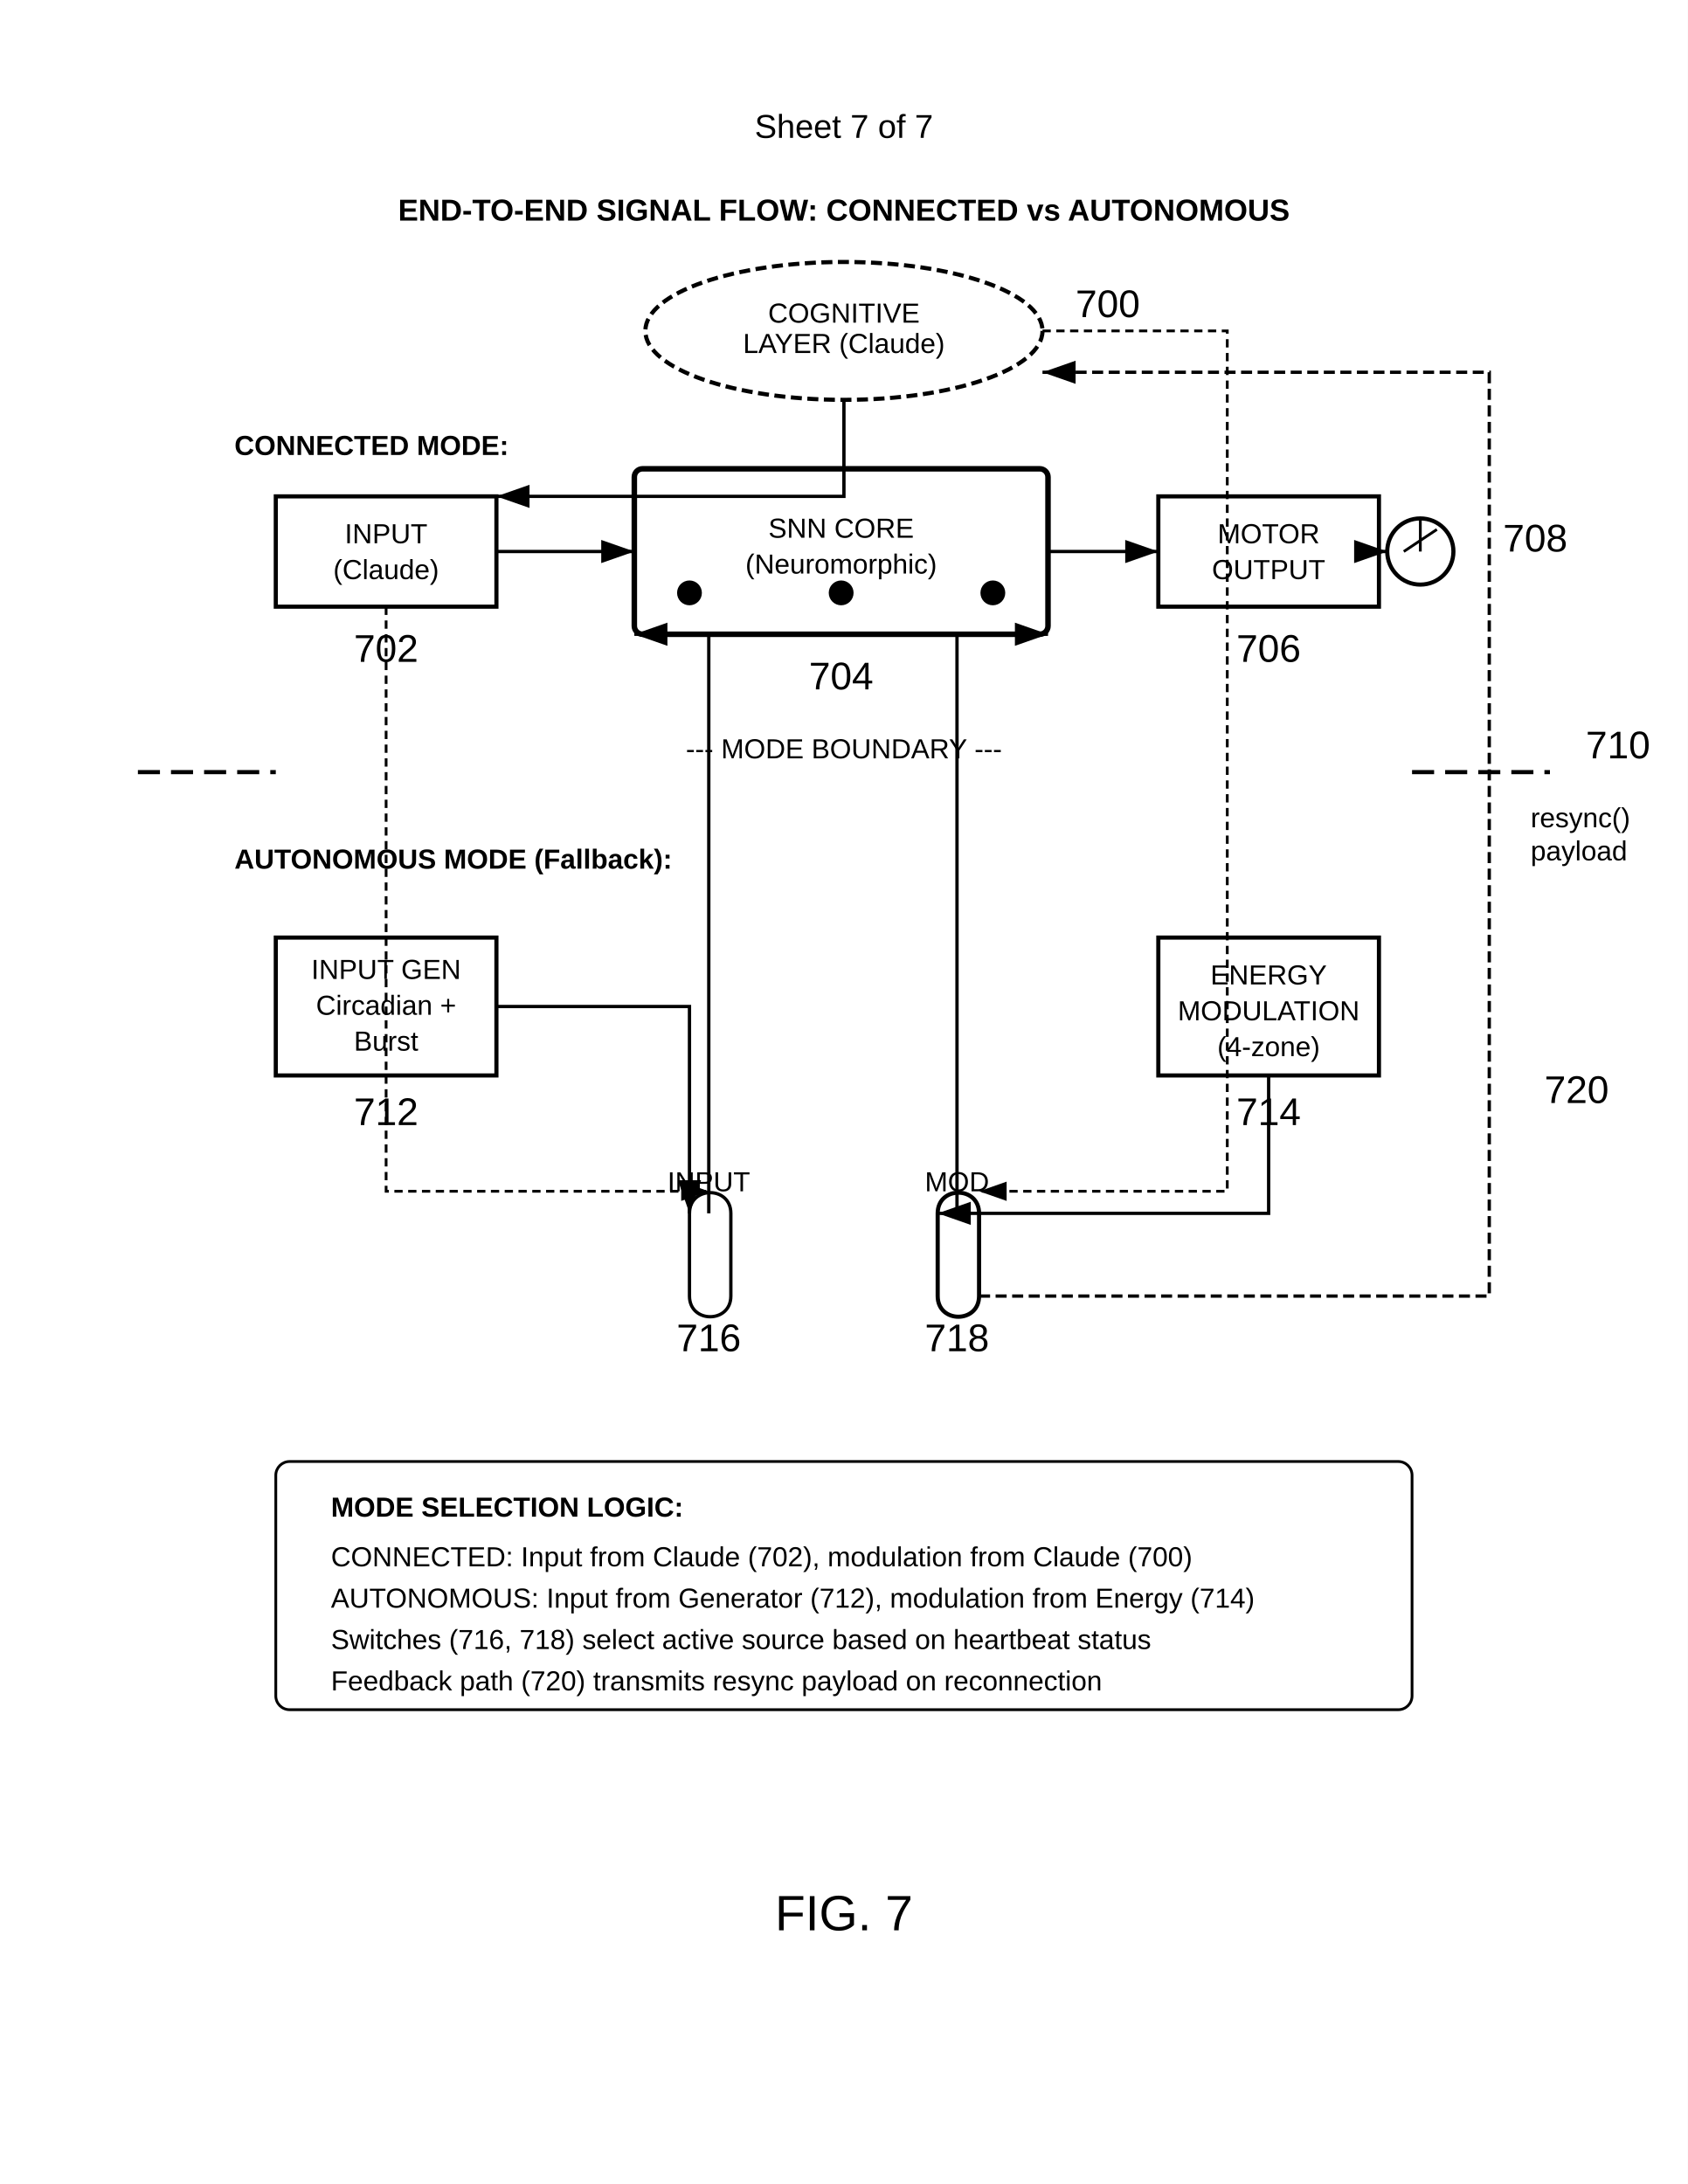
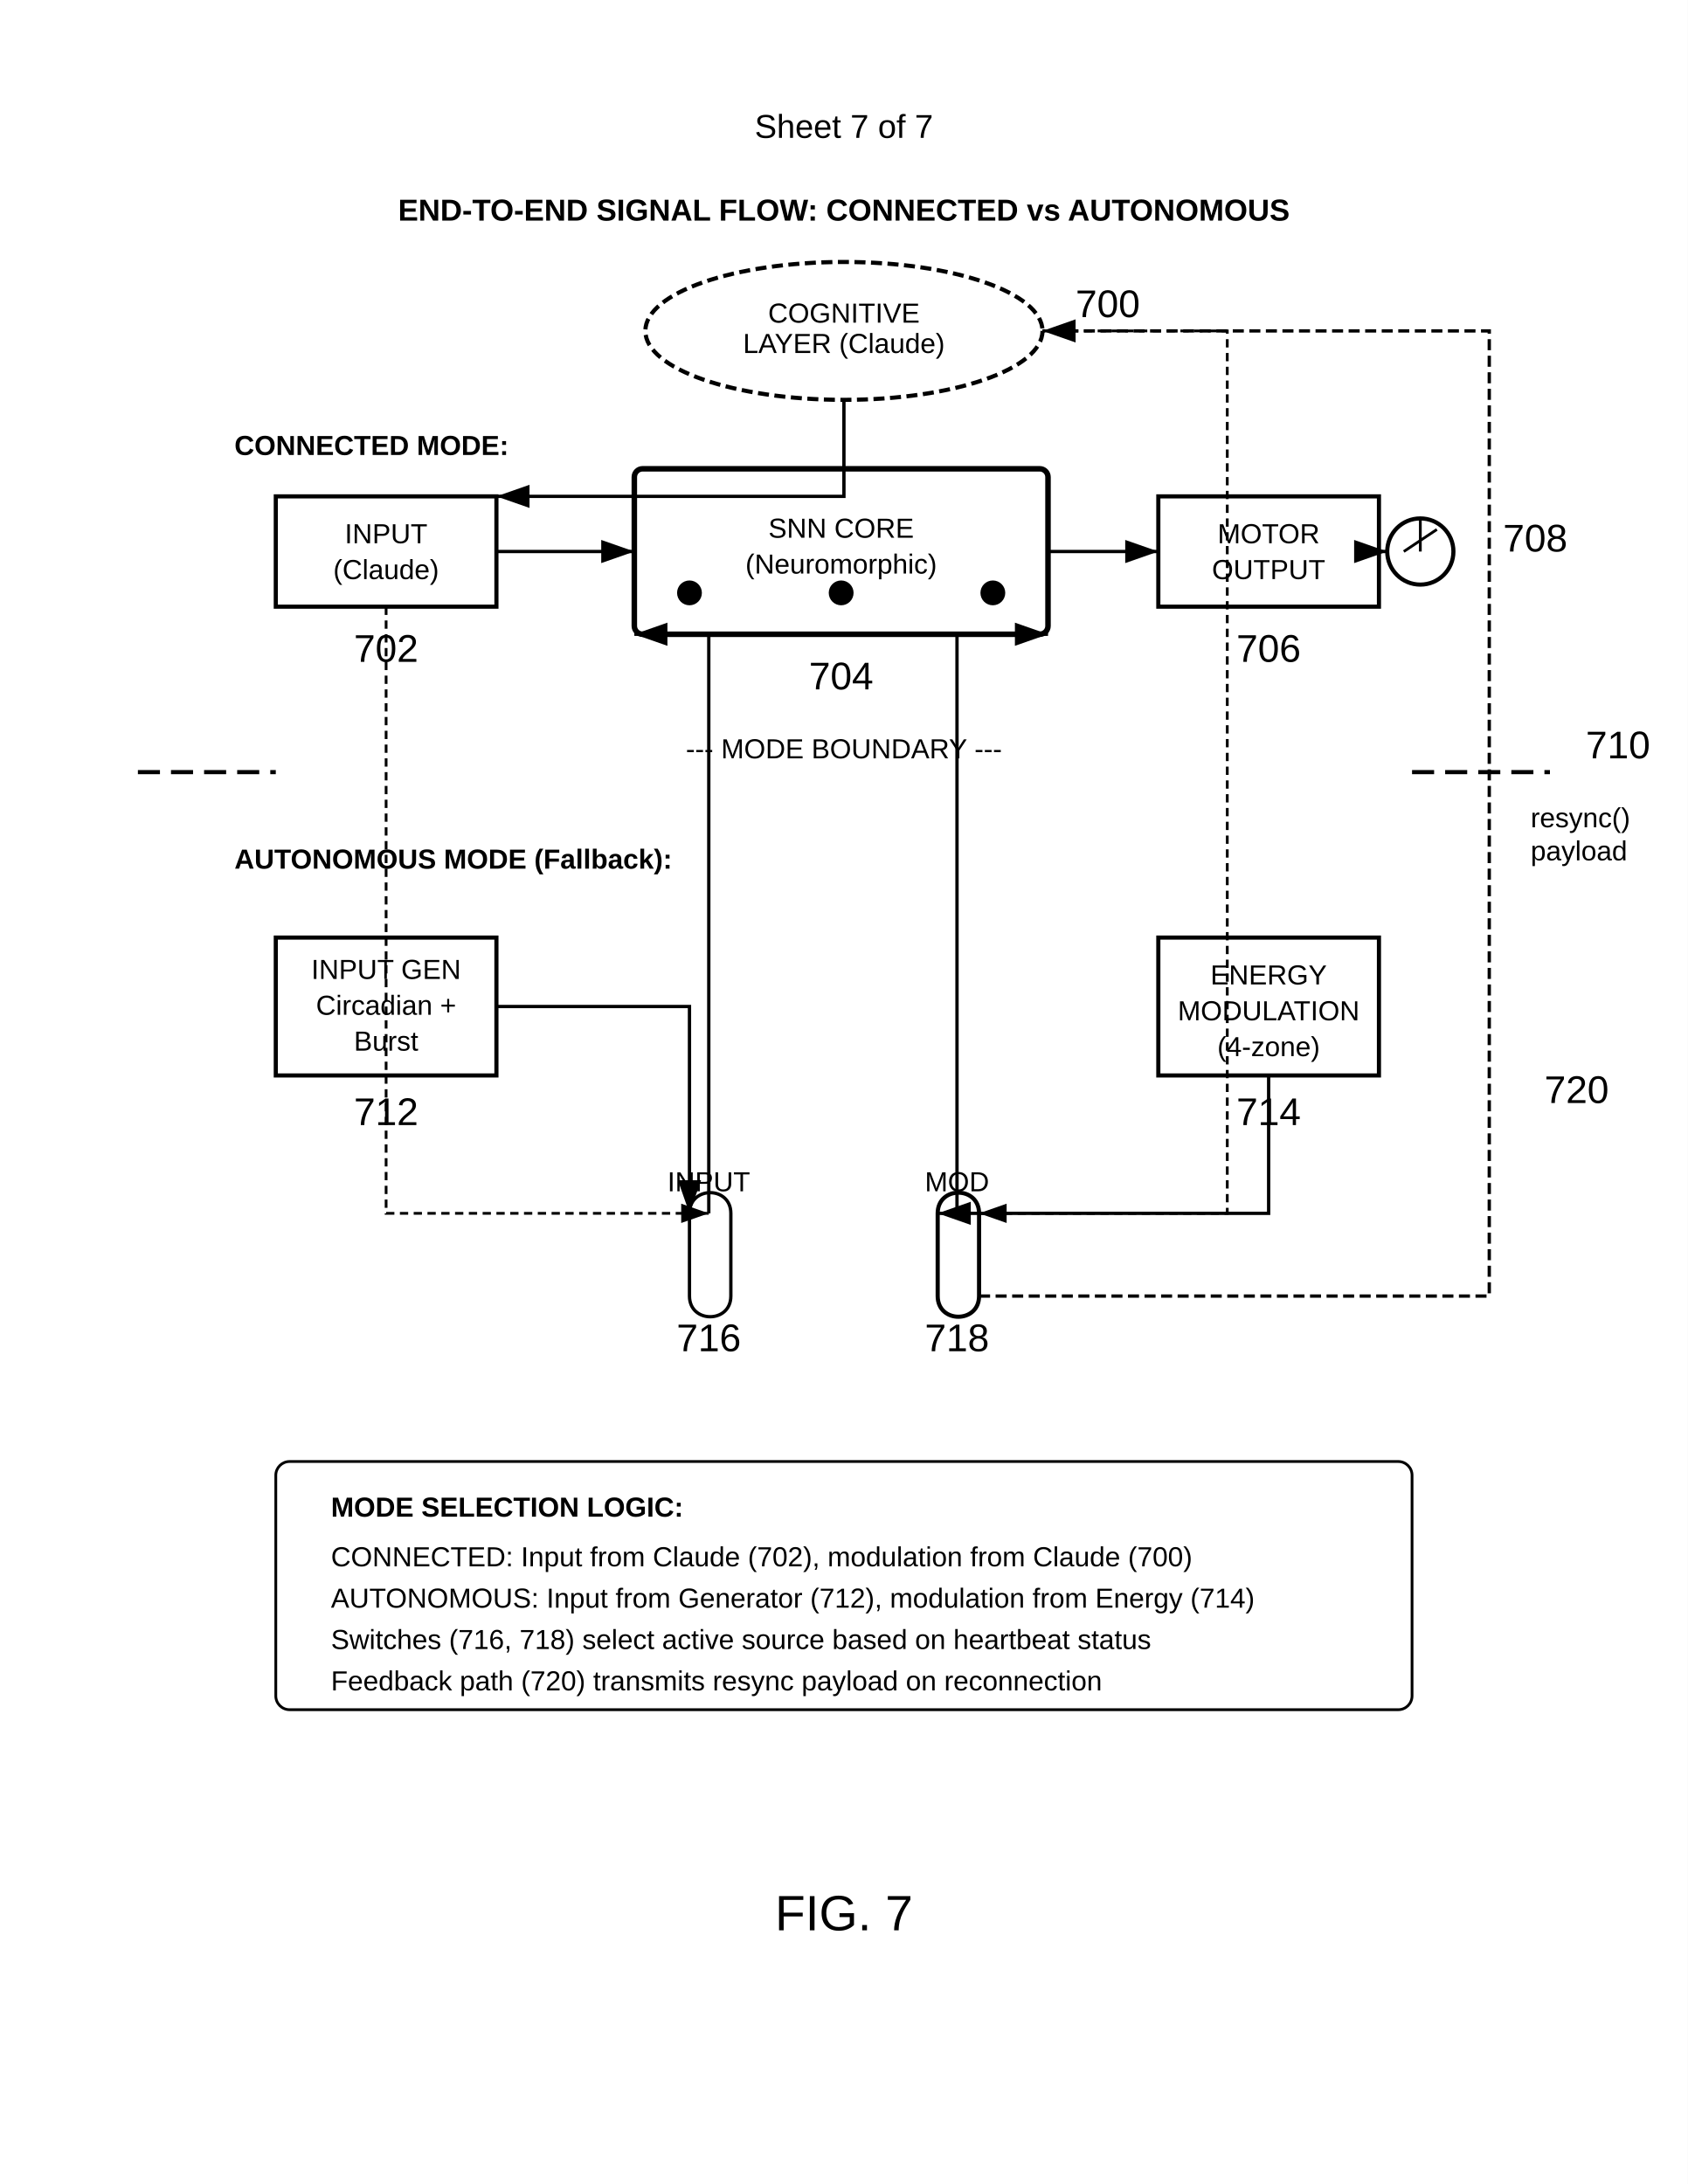
<svg xmlns="http://www.w3.org/2000/svg" width="612" height="792" viewBox="0 0 612 792">
  <rect width="100%" height="100%" fill="#fff" />
  <text x="306" y="50" font-family="Arial" font-size="12" text-anchor="middle" fill="#000">Sheet 7 of 7</text>
  <text x="306" y="80" font-family="Arial" font-size="11" font-weight="bold" text-anchor="middle" fill="#000">END-TO-END SIGNAL FLOW: CONNECTED vs AUTONOMOUS</text>
  <ellipse cx="306" cy="120" rx="72" ry="25" fill="none" stroke="#000" stroke-width="1.5" stroke-dasharray="4,2" />
  <text x="306" y="117" font-family="Arial" font-size="10" text-anchor="middle" fill="#000">COGNITIVE</text>
  <text x="306" y="128" font-family="Arial" font-size="10" text-anchor="middle" fill="#000">LAYER (Claude)</text>
  <text x="390" y="115" font-family="Arial" font-size="14" font-weight="normal" fill="#000">700</text>
  <text x="85" y="165" font-family="Arial" font-size="10" font-weight="bold" fill="#000">CONNECTED MODE:</text>
  <rect x="100" y="180" width="80" height="40" fill="none" stroke="#000" stroke-width="1.5" />
  <text x="140" y="197" font-family="Arial" font-size="10" text-anchor="middle" fill="#000">INPUT</text>
  <text x="140" y="210" font-family="Arial" font-size="10" text-anchor="middle" fill="#000">(Claude)</text>
  <text x="140" y="240" font-family="Arial" font-size="14" font-weight="normal" text-anchor="middle" fill="#000">702</text>
  <g transform="translate(230 170)">
    <rect width="150" height="60" rx="3" fill="none" stroke="#000" stroke-width="2" />
    <text x="75" y="25" font-family="Arial" font-size="10" text-anchor="middle" fill="#000">SNN CORE</text>
    <text x="75" y="38" font-family="Arial" font-size="10" text-anchor="middle" fill="#000">(Neuromorphic)</text>
    <circle cx="20" cy="45" r="4" stroke="#000" />
    <circle cx="75" cy="45" r="4" stroke="#000" />
    <circle cx="130" cy="45" r="4" stroke="#000" />
  </g>
  <text x="305" y="250" font-family="Arial" font-size="14" font-weight="normal" text-anchor="middle" fill="#000">704</text>
  <rect x="420" y="180" width="80" height="40" fill="none" stroke="#000" stroke-width="1.5" />
  <text x="460" y="197" font-family="Arial" font-size="10" text-anchor="middle" fill="#000">MOTOR</text>
  <text x="460" y="210" font-family="Arial" font-size="10" text-anchor="middle" fill="#000">OUTPUT</text>
  <text x="460" y="240" font-family="Arial" font-size="14" font-weight="normal" text-anchor="middle" fill="#000">706</text>
  <g transform="translate(515 190)">
    <circle cx="0" cy="10" r="12" fill="none" stroke="#000" stroke-width="1.5" />
    <path d="M0 -2v12M-6 10l12-8" stroke="#000" stroke-width="1" />
  </g>
  <text x="545" y="200" font-family="Arial" font-size="14" font-weight="normal" fill="#000">708</text>
  <path d="M50 280h50" stroke="#000" stroke-width="1.5" stroke-dasharray="8,4" />
  <path d="M512 280h50" stroke="#000" stroke-width="1.5" stroke-dasharray="8,4" />
  <text x="306" y="275" font-family="Arial" font-size="10" text-anchor="middle" fill="#000">--- MODE BOUNDARY ---</text>
  <text x="575" y="275" font-family="Arial" font-size="14" font-weight="normal" fill="#000">710</text>
  <text x="85" y="315" font-family="Arial" font-size="10" font-weight="bold" fill="#000">AUTONOMOUS MODE (Fallback):</text>
  <rect x="100" y="340" width="80" height="50" fill="none" stroke="#000" stroke-width="1.5" />
  <text x="140" y="355" font-family="Arial" font-size="10" text-anchor="middle" fill="#000">INPUT GEN</text>
  <text x="140" y="368" font-family="Arial" font-size="10" text-anchor="middle" fill="#000">Circadian +</text>
  <text x="140" y="381" font-family="Arial" font-size="10" text-anchor="middle" fill="#000">Burst</text>
  <text x="140" y="408" font-family="Arial" font-size="14" font-weight="normal" text-anchor="middle" fill="#000">712</text>
  <rect x="420" y="340" width="80" height="50" fill="none" stroke="#000" stroke-width="1.5" />
  <text x="460" y="357" font-family="Arial" font-size="10" text-anchor="middle" fill="#000">ENERGY</text>
  <text x="460" y="370" font-family="Arial" font-size="10" text-anchor="middle" fill="#000">MODULATION</text>
  <text x="460" y="383" font-family="Arial" font-size="10" text-anchor="middle" fill="#000">(4-zone)</text>
  <text x="460" y="408" font-family="Arial" font-size="14" font-weight="normal" text-anchor="middle" fill="#000">714</text>
  <path d="M250 440c0-10 15-10 15 0v30c0 10-15 10-15 0z" fill="none" stroke="#000" stroke-width="1.2" />
  <text x="257" y="432" font-family="Arial" font-size="10" text-anchor="middle" fill="#000">INPUT</text>
  <text x="257" y="490" font-family="Arial" font-size="14" font-weight="normal" text-anchor="middle" fill="#000">716</text>
  <path d="M340 440c0-10 15-10 15 0v30c0 10-15 10-15 0z" fill="none" stroke="#000" stroke-width="1.5" />
  <text x="347" y="432" font-family="Arial" font-size="10" text-anchor="middle" fill="#000">MOD</text>
  <text x="347" y="490" font-family="Arial" font-size="14" font-weight="normal" text-anchor="middle" fill="#000">718</text>
  <text x="560" y="400" font-family="Arial" font-size="14" font-weight="normal" fill="#000">720</text>
  <text x="555" y="300" font-family="Arial" font-size="10" fill="#000">resync()</text>
  <text x="555" y="312" font-family="Arial" font-size="10" fill="#000">payload</text>
  <defs>
    <marker id="arrow" markerWidth="10" markerHeight="7" refX="10" refY="3.5" orient="auto">
      <polygon points="0 0, 10 3.5, 0 7" fill="#000" />
    </marker>
  </defs>
  <path d="M306 145v35h-126" stroke="#000" stroke-width="1.2" marker-end="url(#arrow)" fill="none" />
  <path d="M180 200h50" stroke="#000" stroke-width="1.2" marker-end="url(#arrow)" fill="none" />
  <path d="M380 200h40" stroke="#000" stroke-width="1.2" marker-end="url(#arrow)" fill="none" />
  <path d="M500 200h3" stroke="#000" stroke-width="1.2" marker-end="url(#arrow)" fill="none" />
  <path d="M180 365h70v75" stroke="#000" stroke-width="1.2" marker-end="url(#arrow)" fill="none" />
  <path d="M460 390v50h-120" stroke="#000" stroke-width="1.2" marker-end="url(#arrow)" fill="none" />
  <path d="M257 440v-210h-27" stroke="#000" stroke-width="1.2" marker-end="url(#arrow)" fill="none" />
  <path d="M347 440v-210h33" stroke="#000" stroke-width="1.2" marker-end="url(#arrow)" fill="none" />
-   <path d="M140 220v212h117" stroke="#000" stroke-width="1" stroke-dasharray="3,2" marker-end="url(#arrow)" fill="none" />
-   <path d="M378 120h67v312h-90" stroke="#000" stroke-width="1" stroke-dasharray="3,2" marker-end="url(#arrow)" fill="none" />
-   <path d="M355 470h185V135h-162" stroke="#000" stroke-width="1.2" stroke-dasharray="4,2" marker-end="url(#arrow)" fill="none" />
+   <path d="M140 220v220h117" stroke="#000" stroke-width="1" stroke-dasharray="3,2" marker-end="url(#arrow)" fill="none" />
+   <path d="M378 120h67v320h-90" stroke="#000" stroke-width="1" stroke-dasharray="3,2" marker-end="url(#arrow)" fill="none" />
+   <path d="M355 470h185V120h-162" stroke="#000" stroke-width="1.2" stroke-dasharray="4,2" marker-end="url(#arrow)" fill="none" />
  <rect x="100" y="530" width="412" height="90" rx="5" fill="none" stroke="#000" stroke-width="1" />
  <text x="120" y="550" font-family="Arial" font-size="10" font-weight="bold" fill="#000">MODE SELECTION LOGIC:</text>
  <text x="120" y="568" font-family="Arial" font-size="10" fill="#000">CONNECTED: Input from Claude (702), modulation from Claude (700)</text>
  <text x="120" y="583" font-family="Arial" font-size="10" fill="#000">AUTONOMOUS: Input from Generator (712), modulation from Energy (714)</text>
  <text x="120" y="598" font-family="Arial" font-size="10" fill="#000">Switches (716, 718) select active source based on heartbeat status</text>
  <text x="120" y="613" font-family="Arial" font-size="10" fill="#000">Feedback path (720) transmits resync payload on reconnection</text>
  <text x="306" y="700" font-family="Arial" font-size="18" font-weight="normal" text-anchor="middle" fill="#000">FIG. 7</text>
</svg>
